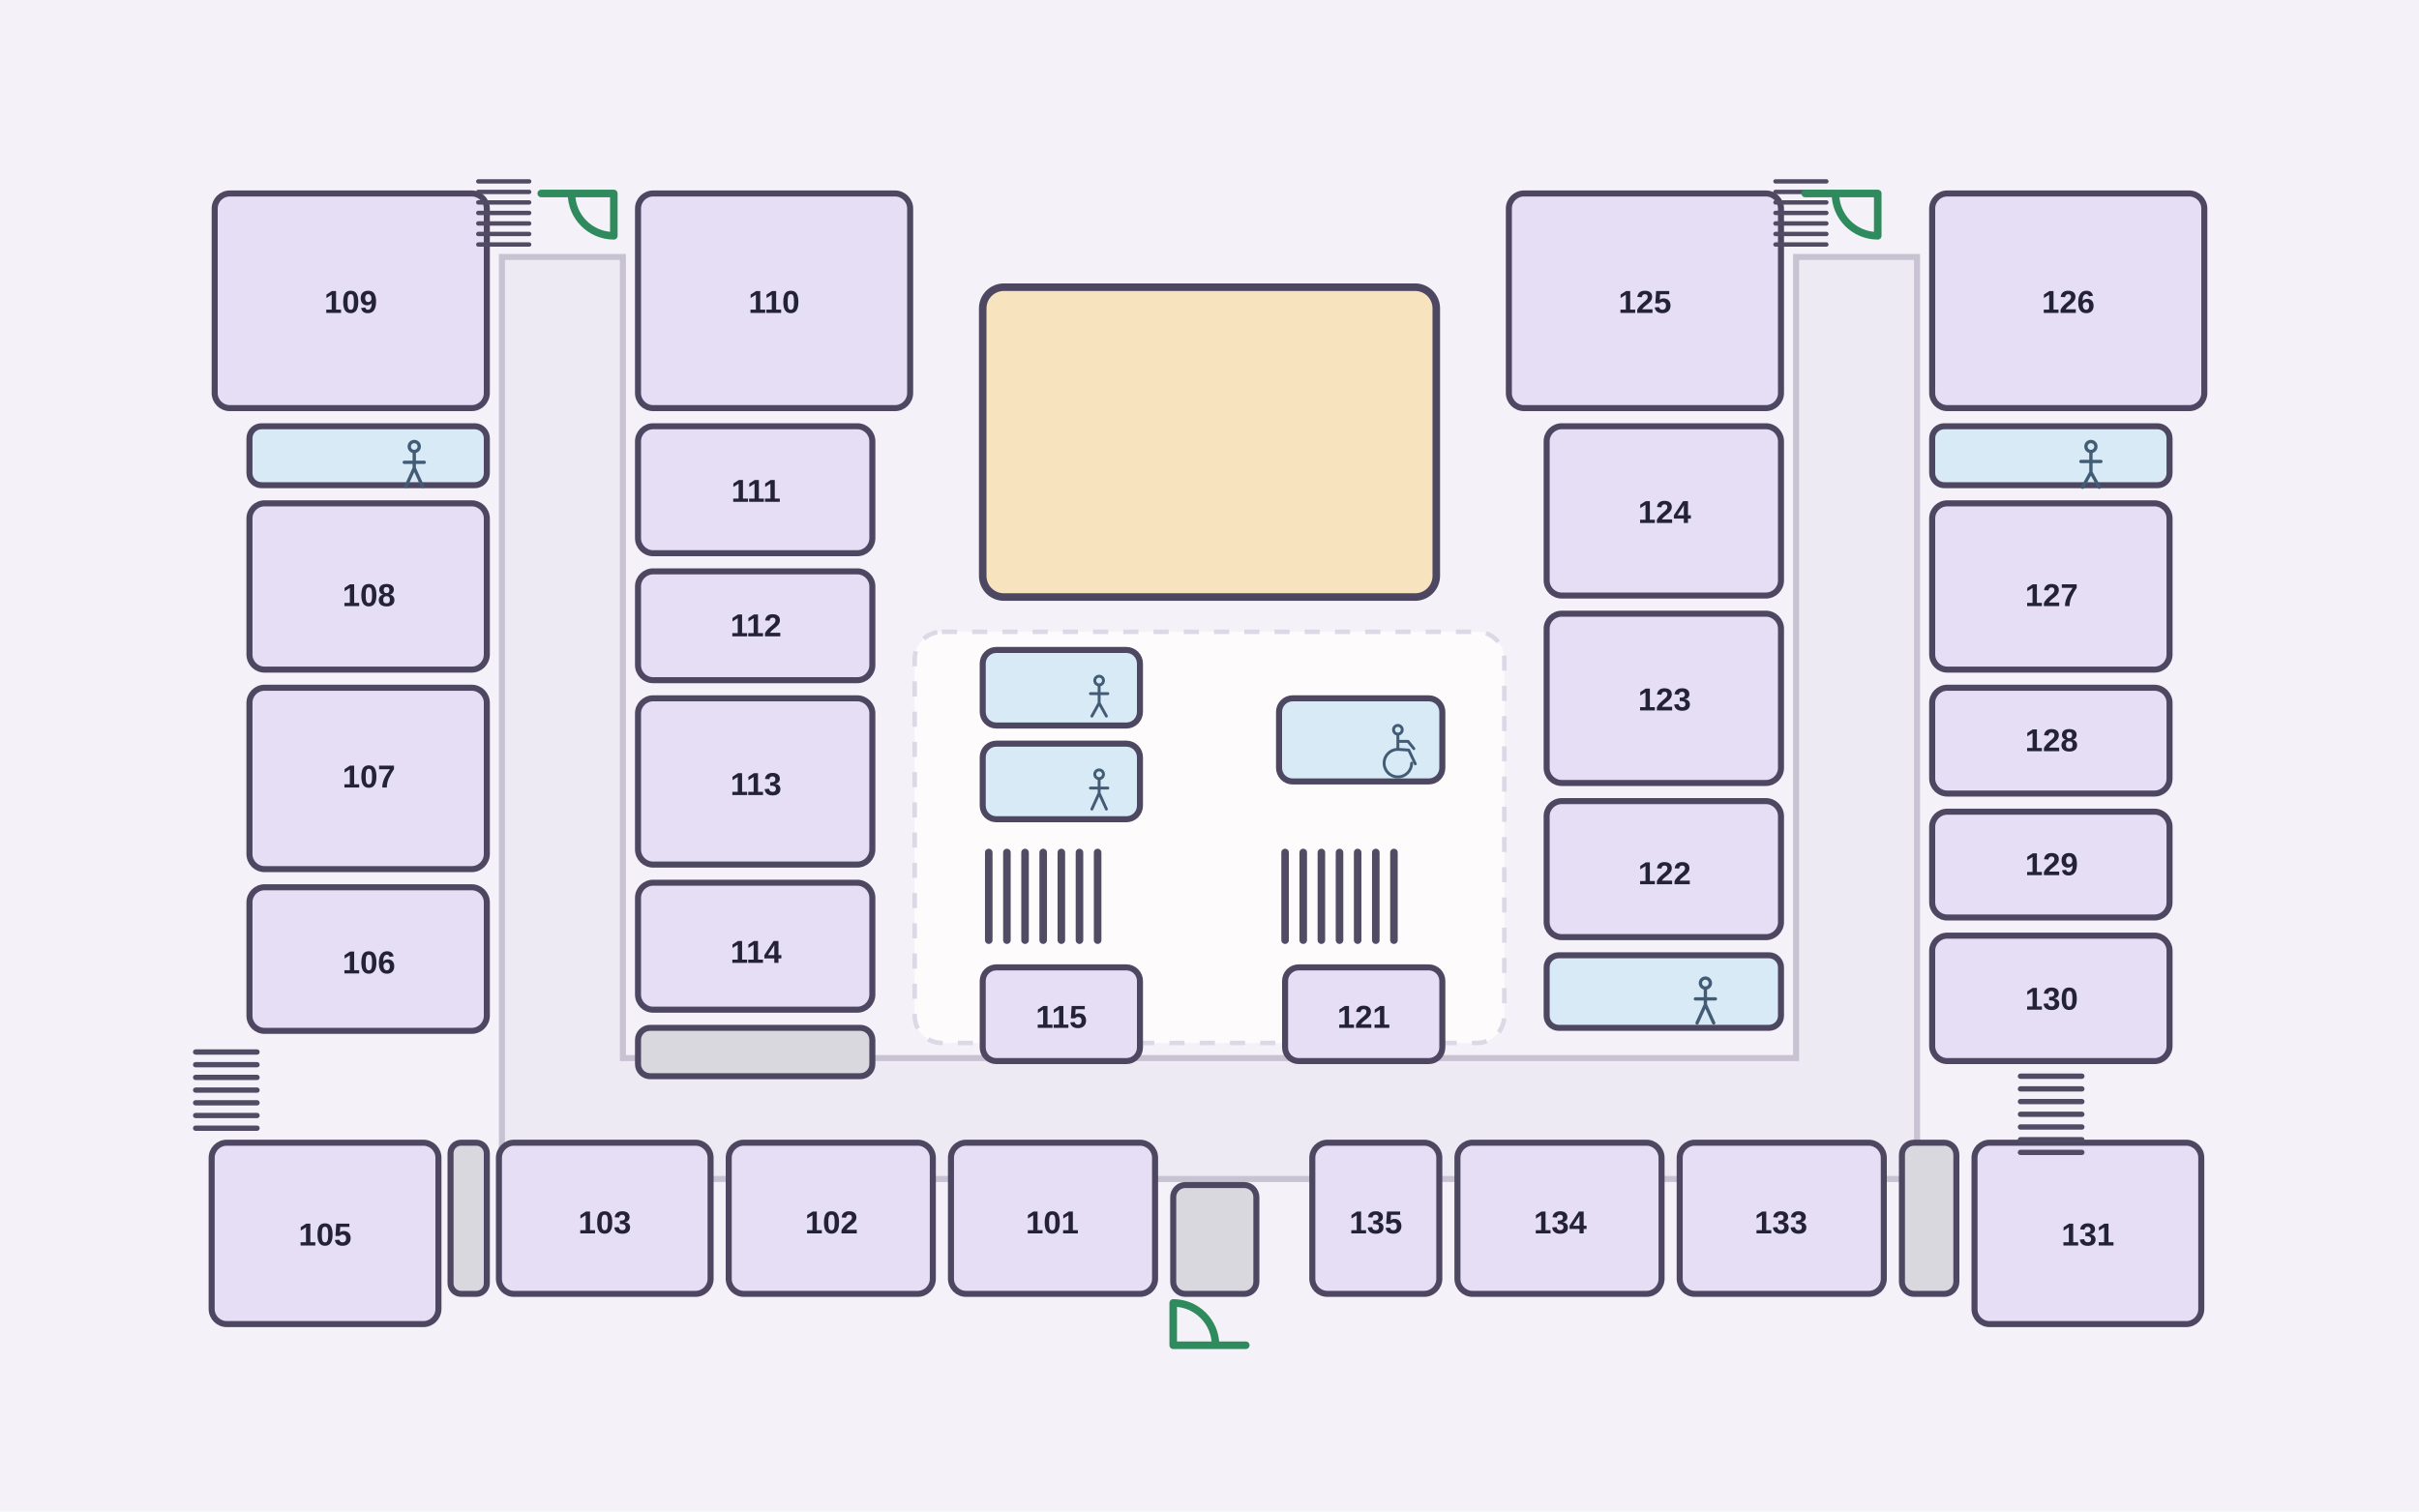
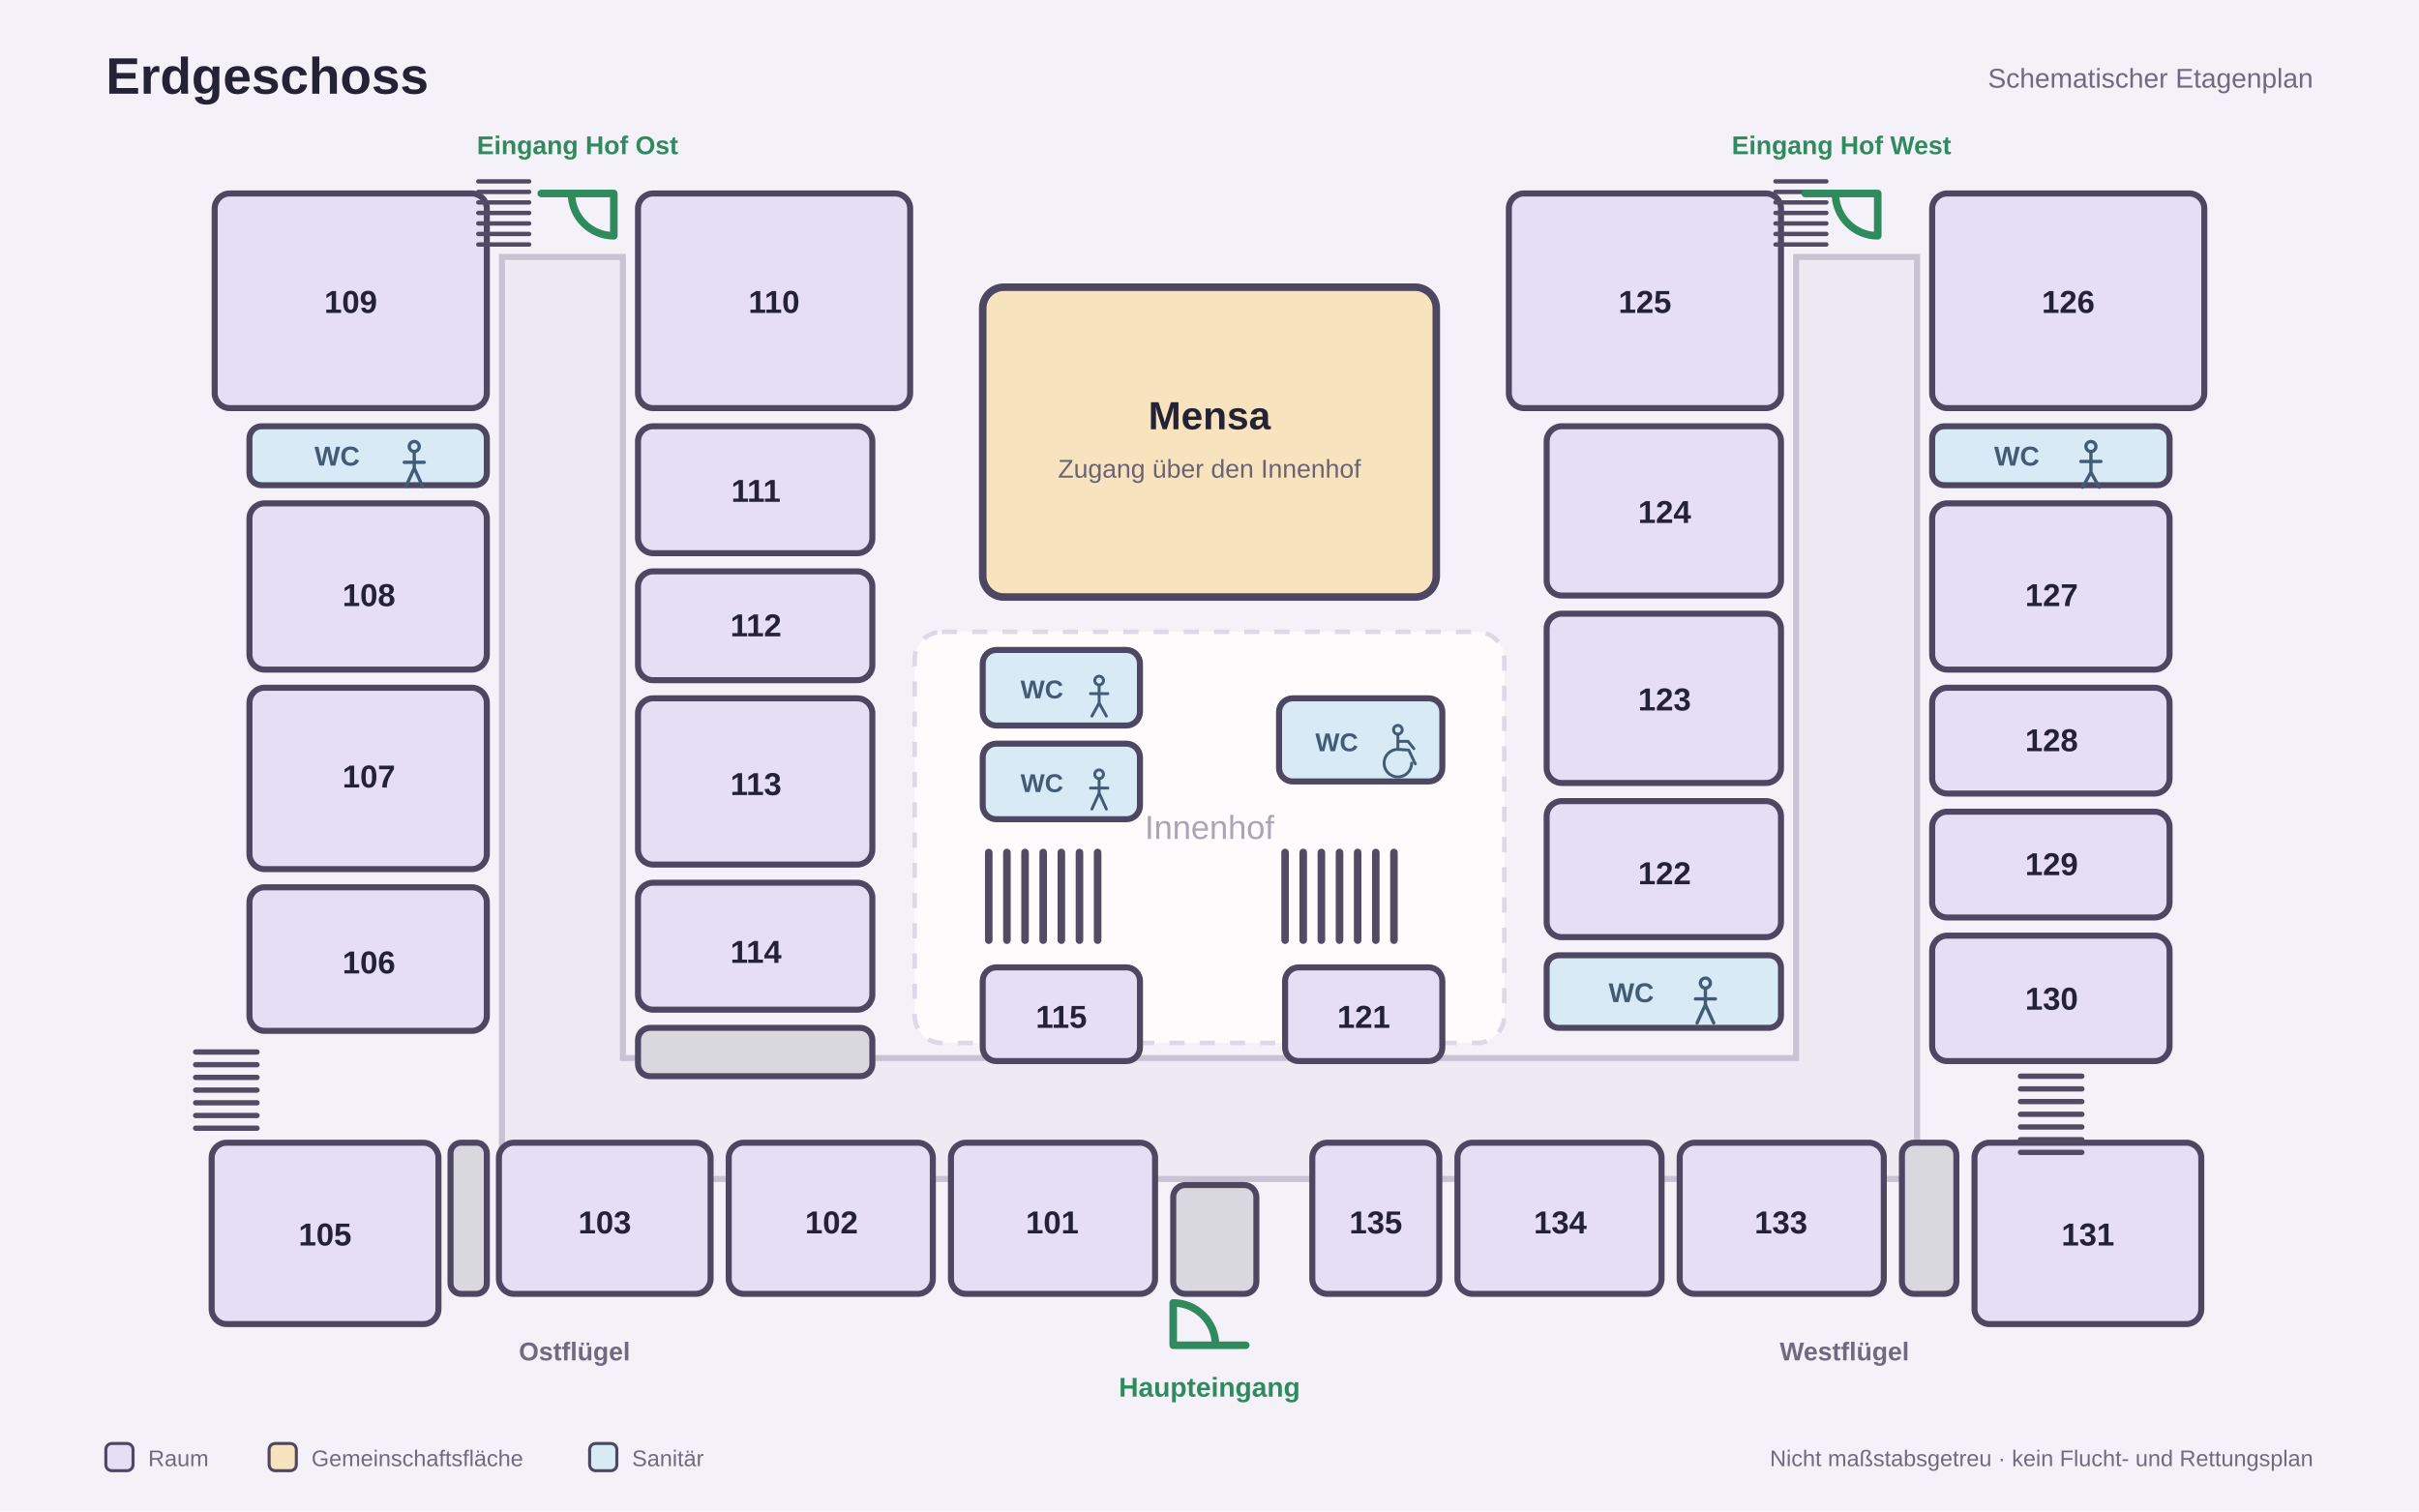
<svg xmlns="http://www.w3.org/2000/svg" width="1600" height="1000" viewBox="0 0 1600 1000" role="img">
  <defs>
    <g id="stairs" fill="none" stroke="#514B63" stroke-width="5" stroke-linecap="round">
      <path d="M0 0v58M12 0v58M24 0v58M36 0v58M48 0v58M60 0v58M72 0v58" />
    </g>
    <g id="wc-women" fill="none" stroke="#425C75" stroke-width="4" stroke-linecap="round" stroke-linejoin="round">
      <circle cx="0" cy="-12" r="6" />
      <path d="M0-5v19M-12 7h24M0 14l-10 22M0 14l10 22" />
    </g>
    <g id="wc-men" fill="none" stroke="#425C75" stroke-width="4" stroke-linecap="round" stroke-linejoin="round">
      <circle cx="0" cy="-12" r="6" />
      <path d="M0-5v24M-12 6h24M0 19l-10 18M0 19l10 18" />
    </g>
    <g id="accessible" fill="none" stroke="#425C75" stroke-width="4" stroke-linecap="round" stroke-linejoin="round">
      <circle cx="-5" cy="-15" r="6" />
      <path d="M-5-8v20l15 1 9 19M-5 1h14l8 10M-5 12a19 19 0 1 0 19 19" />
    </g>
    <g id="entrance" fill="none" stroke="#2F8B5D" stroke-width="5" stroke-linecap="round" stroke-linejoin="round">
      <path d="M-24 0h48M-24 0v-28a28 28 0 0 1 28 28" />
    </g>
  </defs>
  <rect width="1600" height="1000" fill="#F4F2F8" />
+   <g id="header">
+     <text x="70" y="62" fill="#242235" font-family="Arial, Helvetica, sans-serif" font-size="34" font-weight="700">Erdgeschoss</text>
+     <text x="1530" y="58" fill="#706A80" font-family="Arial, Helvetica, sans-serif" font-size="18" text-anchor="end">Schematischer Etagenplan</text>
+   </g>
  <path d="M332 170H412V700H1188V170H1268V780H332Z" fill="#EDEAF4" stroke="#C8C3D2" stroke-width="4" />
  <rect x="605" y="418" width="390" height="272" rx="18" fill="#FDFBFC" stroke="#DDD8E5" stroke-width="3" stroke-dasharray="10 10" />
+   <text x="800" y="555" fill="#AAA4B4" font-family="Arial, Helvetica, sans-serif" font-size="22" text-anchor="middle">Innenhof</text>
  <g fill="#E5DEF5" stroke="#4E4761" stroke-width="4">
    <rect id="room-ratke-gebaeude-ground-floor-109" class="room room" data-room-key="ratke-gebaeude-ground-floor-109" data-room-number="109" data-building-key="ratke-gebaeude" data-floor-key="ratke-gebaeude-ground-floor" data-focus-x="232" data-focus-y="199" x="142" y="128" width="180" height="142" rx="10" />
    <rect id="room-ratke-gebaeude-ground-floor-108" class="room room" data-room-key="ratke-gebaeude-ground-floor-108" data-room-number="108" data-building-key="ratke-gebaeude" data-floor-key="ratke-gebaeude-ground-floor" data-focus-x="243.5" data-focus-y="388" x="165" y="333" width="157" height="110" rx="10" />
    <rect id="room-ratke-gebaeude-ground-floor-107" class="room room" data-room-key="ratke-gebaeude-ground-floor-107" data-room-number="107" data-building-key="ratke-gebaeude" data-floor-key="ratke-gebaeude-ground-floor" data-focus-x="243.5" data-focus-y="515" x="165" y="455" width="157" height="120" rx="10" />
    <rect id="room-ratke-gebaeude-ground-floor-106" class="room room" data-room-key="ratke-gebaeude-ground-floor-106" data-room-number="106" data-building-key="ratke-gebaeude" data-floor-key="ratke-gebaeude-ground-floor" data-focus-x="243.5" data-focus-y="634.5" x="165" y="587" width="157" height="95" rx="10" />
  </g>
  <rect x="165" y="282" width="157" height="39" rx="8" fill="#D8EAF5" stroke="#4E4761" stroke-width="4" />
+   <text x="208" y="308" fill="#425C75" font-family="Arial, Helvetica, sans-serif" font-size="18" font-weight="700">WC</text>
  <use href="#wc-women" transform="translate(274 302) scale(.55)" />
  <g fill="#E5DEF5" stroke="#4E4761" stroke-width="4">
    <rect id="room-ratke-gebaeude-ground-floor-110" class="room room" data-room-key="ratke-gebaeude-ground-floor-110" data-room-number="110" data-building-key="ratke-gebaeude" data-floor-key="ratke-gebaeude-ground-floor" data-focus-x="512" data-focus-y="199" x="422" y="128" width="180" height="142" rx="10" />
    <rect id="room-ratke-gebaeude-ground-floor-111" class="room room" data-room-key="ratke-gebaeude-ground-floor-111" data-room-number="111" data-building-key="ratke-gebaeude" data-floor-key="ratke-gebaeude-ground-floor" data-focus-x="499.5" data-focus-y="324" x="422" y="282" width="155" height="84" rx="10" />
    <rect id="room-ratke-gebaeude-ground-floor-112" class="room room" data-room-key="ratke-gebaeude-ground-floor-112" data-room-number="112" data-building-key="ratke-gebaeude" data-floor-key="ratke-gebaeude-ground-floor" data-focus-x="499.5" data-focus-y="414" x="422" y="378" width="155" height="72" rx="10" />
    <rect id="room-ratke-gebaeude-ground-floor-113" class="room room" data-room-key="ratke-gebaeude-ground-floor-113" data-room-number="113" data-building-key="ratke-gebaeude" data-floor-key="ratke-gebaeude-ground-floor" data-focus-x="499.5" data-focus-y="517" x="422" y="462" width="155" height="110" rx="10" />
    <rect id="room-ratke-gebaeude-ground-floor-114" class="room room" data-room-key="ratke-gebaeude-ground-floor-114" data-room-number="114" data-building-key="ratke-gebaeude" data-floor-key="ratke-gebaeude-ground-floor" data-focus-x="499.5" data-focus-y="626" x="422" y="584" width="155" height="84" rx="10" />
  </g>
  <rect x="422" y="680" width="155" height="32" rx="8" fill="#D9D8DF" stroke="#4E4761" stroke-width="4" />
  <g fill="#E5DEF5" stroke="#4E4761" stroke-width="4">
    <rect id="room-ratke-gebaeude-ground-floor-125" class="room room" data-room-key="ratke-gebaeude-ground-floor-125" data-room-number="125" data-building-key="ratke-gebaeude" data-floor-key="ratke-gebaeude-ground-floor" data-focus-x="1088" data-focus-y="199" x="998" y="128" width="180" height="142" rx="10" />
    <rect id="room-ratke-gebaeude-ground-floor-124" class="room room" data-room-key="ratke-gebaeude-ground-floor-124" data-room-number="124" data-building-key="ratke-gebaeude" data-floor-key="ratke-gebaeude-ground-floor" data-focus-x="1100.5" data-focus-y="338" x="1023" y="282" width="155" height="112" rx="10" />
    <rect id="room-ratke-gebaeude-ground-floor-123" class="room room" data-room-key="ratke-gebaeude-ground-floor-123" data-room-number="123" data-building-key="ratke-gebaeude" data-floor-key="ratke-gebaeude-ground-floor" data-focus-x="1100.5" data-focus-y="462" x="1023" y="406" width="155" height="112" rx="10" />
    <rect id="room-ratke-gebaeude-ground-floor-122" class="room room" data-room-key="ratke-gebaeude-ground-floor-122" data-room-number="122" data-building-key="ratke-gebaeude" data-floor-key="ratke-gebaeude-ground-floor" data-focus-x="1100.5" data-focus-y="575" x="1023" y="530" width="155" height="90" rx="10" />
  </g>
  <rect x="1023" y="632" width="155" height="48" rx="8" fill="#D8EAF5" stroke="#4E4761" stroke-width="4" />
+   <text x="1064" y="663" fill="#425C75" font-family="Arial, Helvetica, sans-serif" font-size="18" font-weight="700">WC</text>
  <use href="#wc-women" transform="translate(1128 657) scale(.55)" />
  <g fill="#E5DEF5" stroke="#4E4761" stroke-width="4">
    <rect id="room-ratke-gebaeude-ground-floor-126" class="room room" data-room-key="ratke-gebaeude-ground-floor-126" data-room-number="126" data-building-key="ratke-gebaeude" data-floor-key="ratke-gebaeude-ground-floor" data-focus-x="1368" data-focus-y="199" x="1278" y="128" width="180" height="142" rx="10" />
    <rect id="room-ratke-gebaeude-ground-floor-127" class="room room" data-room-key="ratke-gebaeude-ground-floor-127" data-room-number="127" data-building-key="ratke-gebaeude" data-floor-key="ratke-gebaeude-ground-floor" data-focus-x="1356.5" data-focus-y="388" x="1278" y="333" width="157" height="110" rx="10" />
    <rect id="room-ratke-gebaeude-ground-floor-128" class="room room" data-room-key="ratke-gebaeude-ground-floor-128" data-room-number="128" data-building-key="ratke-gebaeude" data-floor-key="ratke-gebaeude-ground-floor" data-focus-x="1356.5" data-focus-y="490" x="1278" y="455" width="157" height="70" rx="10" />
    <rect id="room-ratke-gebaeude-ground-floor-129" class="room room" data-room-key="ratke-gebaeude-ground-floor-129" data-room-number="129" data-building-key="ratke-gebaeude" data-floor-key="ratke-gebaeude-ground-floor" data-focus-x="1356.5" data-focus-y="572" x="1278" y="537" width="157" height="70" rx="10" />
    <rect id="room-ratke-gebaeude-ground-floor-130" class="room room" data-room-key="ratke-gebaeude-ground-floor-130" data-room-number="130" data-building-key="ratke-gebaeude" data-floor-key="ratke-gebaeude-ground-floor" data-focus-x="1356.5" data-focus-y="660.5" x="1278" y="619" width="157" height="83" rx="10" />
  </g>
  <rect x="1278" y="282" width="157" height="39" rx="8" fill="#D8EAF5" stroke="#4E4761" stroke-width="4" />
+   <text x="1319" y="308" fill="#425C75" font-family="Arial, Helvetica, sans-serif" font-size="18" font-weight="700">WC</text>
  <use href="#wc-men" transform="translate(1383 302) scale(.55)" />
  <rect x="650" y="190" width="300" height="205" rx="14" fill="#F8E3BF" stroke="#4E4761" stroke-width="5" />
+   <text x="800" y="284" fill="#242235" font-family="Arial, Helvetica, sans-serif" font-size="26" font-weight="700" text-anchor="middle">Mensa</text>
+   <text x="800" y="316" fill="#6B6274" font-family="Arial, Helvetica, sans-serif" font-size="17" text-anchor="middle">Zugang über den Innenhof</text>
  <rect x="650" y="430" width="104" height="50" rx="9" fill="#D8EAF5" stroke="#4E4761" stroke-width="4" />
  <rect x="650" y="492" width="104" height="50" rx="9" fill="#D8EAF5" stroke="#4E4761" stroke-width="4" />
+   <text x="675" y="462" fill="#425C75" font-family="Arial, Helvetica, sans-serif" font-size="17" font-weight="700">WC</text>
+   <text x="675" y="524" fill="#425C75" font-family="Arial, Helvetica, sans-serif" font-size="17" font-weight="700">WC</text>
  <use href="#wc-men" transform="translate(727 456) scale(.48)" />
  <use href="#wc-women" transform="translate(727 518) scale(.48)" />
  <rect x="846" y="462" width="108" height="55" rx="9" fill="#D8EAF5" stroke="#4E4761" stroke-width="4" />
+   <text x="870" y="497" fill="#425C75" font-family="Arial, Helvetica, sans-serif" font-size="17" font-weight="700">WC</text>
  <use href="#accessible" transform="translate(927 490) scale(.48)" />
  <use href="#stairs" transform="translate(654 564)" />
  <use href="#stairs" transform="translate(850 564)" />
  <rect id="room-ratke-gebaeude-ground-floor-115" class="room room" data-room-key="ratke-gebaeude-ground-floor-115" data-room-number="115" data-building-key="ratke-gebaeude" data-floor-key="ratke-gebaeude-ground-floor" data-focus-x="702" data-focus-y="671" x="650" y="640" width="104" height="62" rx="9" fill="#E5DEF5" stroke="#4E4761" stroke-width="4" />
  <rect id="room-ratke-gebaeude-ground-floor-121" class="room room" data-room-key="ratke-gebaeude-ground-floor-121" data-room-number="121" data-building-key="ratke-gebaeude" data-floor-key="ratke-gebaeude-ground-floor" data-focus-x="902" data-focus-y="671" x="850" y="640" width="104" height="62" rx="9" fill="#E5DEF5" stroke="#4E4761" stroke-width="4" />
  <g fill="#E5DEF5" stroke="#4E4761" stroke-width="4">
    <rect id="room-ratke-gebaeude-ground-floor-105" class="room room" data-room-key="ratke-gebaeude-ground-floor-105" data-room-number="105" data-building-key="ratke-gebaeude" data-floor-key="ratke-gebaeude-ground-floor" data-focus-x="215" data-focus-y="816" x="140" y="756" width="150" height="120" rx="10" />
    <rect id="room-ratke-gebaeude-ground-floor-103" class="room room" data-room-key="ratke-gebaeude-ground-floor-103" data-room-number="103" data-building-key="ratke-gebaeude" data-floor-key="ratke-gebaeude-ground-floor" data-focus-x="400" data-focus-y="806" x="330" y="756" width="140" height="100" rx="10" />
    <rect id="room-ratke-gebaeude-ground-floor-102" class="room room" data-room-key="ratke-gebaeude-ground-floor-102" data-room-number="102" data-building-key="ratke-gebaeude" data-floor-key="ratke-gebaeude-ground-floor" data-focus-x="549.5" data-focus-y="806" x="482" y="756" width="135" height="100" rx="10" />
    <rect id="room-ratke-gebaeude-ground-floor-101" class="room room" data-room-key="ratke-gebaeude-ground-floor-101" data-room-number="101" data-building-key="ratke-gebaeude" data-floor-key="ratke-gebaeude-ground-floor" data-focus-x="696.5" data-focus-y="806" x="629" y="756" width="135" height="100" rx="10" />
    <rect id="room-ratke-gebaeude-ground-floor-135" class="room room" data-room-key="ratke-gebaeude-ground-floor-135" data-room-number="135" data-building-key="ratke-gebaeude" data-floor-key="ratke-gebaeude-ground-floor" data-focus-x="910" data-focus-y="806" x="868" y="756" width="84" height="100" rx="10" />
    <rect id="room-ratke-gebaeude-ground-floor-134" class="room room" data-room-key="ratke-gebaeude-ground-floor-134" data-room-number="134" data-building-key="ratke-gebaeude" data-floor-key="ratke-gebaeude-ground-floor" data-focus-x="1031.5" data-focus-y="806" x="964" y="756" width="135" height="100" rx="10" />
    <rect id="room-ratke-gebaeude-ground-floor-133" class="room room" data-room-key="ratke-gebaeude-ground-floor-133" data-room-number="133" data-building-key="ratke-gebaeude" data-floor-key="ratke-gebaeude-ground-floor" data-focus-x="1178.5" data-focus-y="806" x="1111" y="756" width="135" height="100" rx="10" />
    <rect id="room-ratke-gebaeude-ground-floor-131" class="room room" data-room-key="ratke-gebaeude-ground-floor-131" data-room-number="131" data-building-key="ratke-gebaeude" data-floor-key="ratke-gebaeude-ground-floor" data-focus-x="1381" data-focus-y="816" x="1306" y="756" width="150" height="120" rx="10" />
  </g>
  <rect x="298" y="756" width="24" height="100" rx="7" fill="#D9D8DF" stroke="#4E4761" stroke-width="4" />
  <rect x="776" y="784" width="55" height="72" rx="8" fill="#D9D8DF" stroke="#4E4761" stroke-width="4" />
  <rect x="1258" y="756" width="36" height="100" rx="8" fill="#D9D8DF" stroke="#4E4761" stroke-width="4" />
  <use href="#stairs" transform="translate(170 696) rotate(90) scale(.7)" />
  <use href="#stairs" transform="translate(1377 712) rotate(90) scale(.7)" />
  <use href="#stairs" transform="translate(350 120) rotate(90) scale(.58)" />
  <use href="#stairs" transform="translate(1208 120) rotate(90) scale(.58)" />
  <use href="#entrance" transform="translate(382 128) rotate(180)" />
  <use href="#entrance" transform="translate(1218 128) rotate(180)" />
  <use href="#entrance" transform="translate(800 890)" />
+   <text x="382" y="102" fill="#2F8B5D" font-family="Arial, Helvetica, sans-serif" font-size="17" font-weight="700" text-anchor="middle">Eingang Hof Ost</text>
+   <text x="1218" y="102" fill="#2F8B5D" font-family="Arial, Helvetica, sans-serif" font-size="17" font-weight="700" text-anchor="middle">Eingang Hof West</text>
+   <text x="800" y="924" fill="#2F8B5D" font-family="Arial, Helvetica, sans-serif" font-size="18" font-weight="700" text-anchor="middle">Haupteingang</text>
  <g fill="#242235" font-family="Arial, Helvetica, sans-serif" font-size="21" font-weight="700" text-anchor="middle" pointer-events="none">
    <text class="room-number" x="232" y="207">109</text>
    <text class="room-number" x="244" y="401">108</text>
    <text class="room-number" x="244" y="521">107</text>
    <text class="room-number" x="244" y="644">106</text>
    <text class="room-number" x="512" y="207">110</text>
    <text class="room-number" x="500" y="332">111</text>
    <text class="room-number" x="500" y="421">112</text>
    <text class="room-number" x="500" y="526">113</text>
    <text class="room-number" x="500" y="637">114</text>
    <text class="room-number" x="1088" y="207">125</text>
    <text class="room-number" x="1101" y="346">124</text>
    <text class="room-number" x="1101" y="470">123</text>
    <text class="room-number" x="1101" y="585">122</text>
    <text class="room-number" x="1368" y="207">126</text>
    <text class="room-number" x="1357" y="401">127</text>
    <text class="room-number" x="1357" y="497">128</text>
    <text class="room-number" x="1357" y="579">129</text>
    <text class="room-number" x="1357" y="668">130</text>
    <text class="room-number" x="702" y="680">115</text>
    <text class="room-number" x="902" y="680">121</text>
    <text class="room-number" x="215" y="824">105</text>
    <text class="room-number" x="400" y="816">103</text>
    <text class="room-number" x="550" y="816">102</text>
    <text class="room-number" x="696" y="816">101</text>
    <text class="room-number" x="910" y="816">135</text>
    <text class="room-number" x="1032" y="816">134</text>
    <text class="room-number" x="1178" y="816">133</text>
    <text class="room-number" x="1381" y="824">131</text>
  </g>
+   <text x="380" y="900" fill="#706A80" font-family="Arial, Helvetica, sans-serif" font-size="17" font-weight="700" text-anchor="middle">Ostflügel</text>
+   <text x="1220" y="900" fill="#706A80" font-family="Arial, Helvetica, sans-serif" font-size="17" font-weight="700" text-anchor="middle">Westflügel</text>
+   <g id="legend" font-family="Arial, Helvetica, sans-serif" font-size="15" fill="#706A80">
+     <rect x="70" y="955" width="18" height="18" rx="4" fill="#E5DEF5" stroke="#4E4761" stroke-width="2" />
+     <text x="98" y="970">Raum</text>
+     <rect x="178" y="955" width="18" height="18" rx="4" fill="#F8E3BF" stroke="#4E4761" stroke-width="2" />
+     <text x="206" y="970">Gemeinschaftsfläche</text>
+     <rect x="390" y="955" width="18" height="18" rx="4" fill="#D8EAF5" stroke="#4E4761" stroke-width="2" />
+     <text x="418" y="970">Sanitär</text>
+     <text x="1530" y="970" text-anchor="end">Nicht maßstabsgetreu · kein Flucht- und Rettungsplan</text>
+   </g>
</svg>
